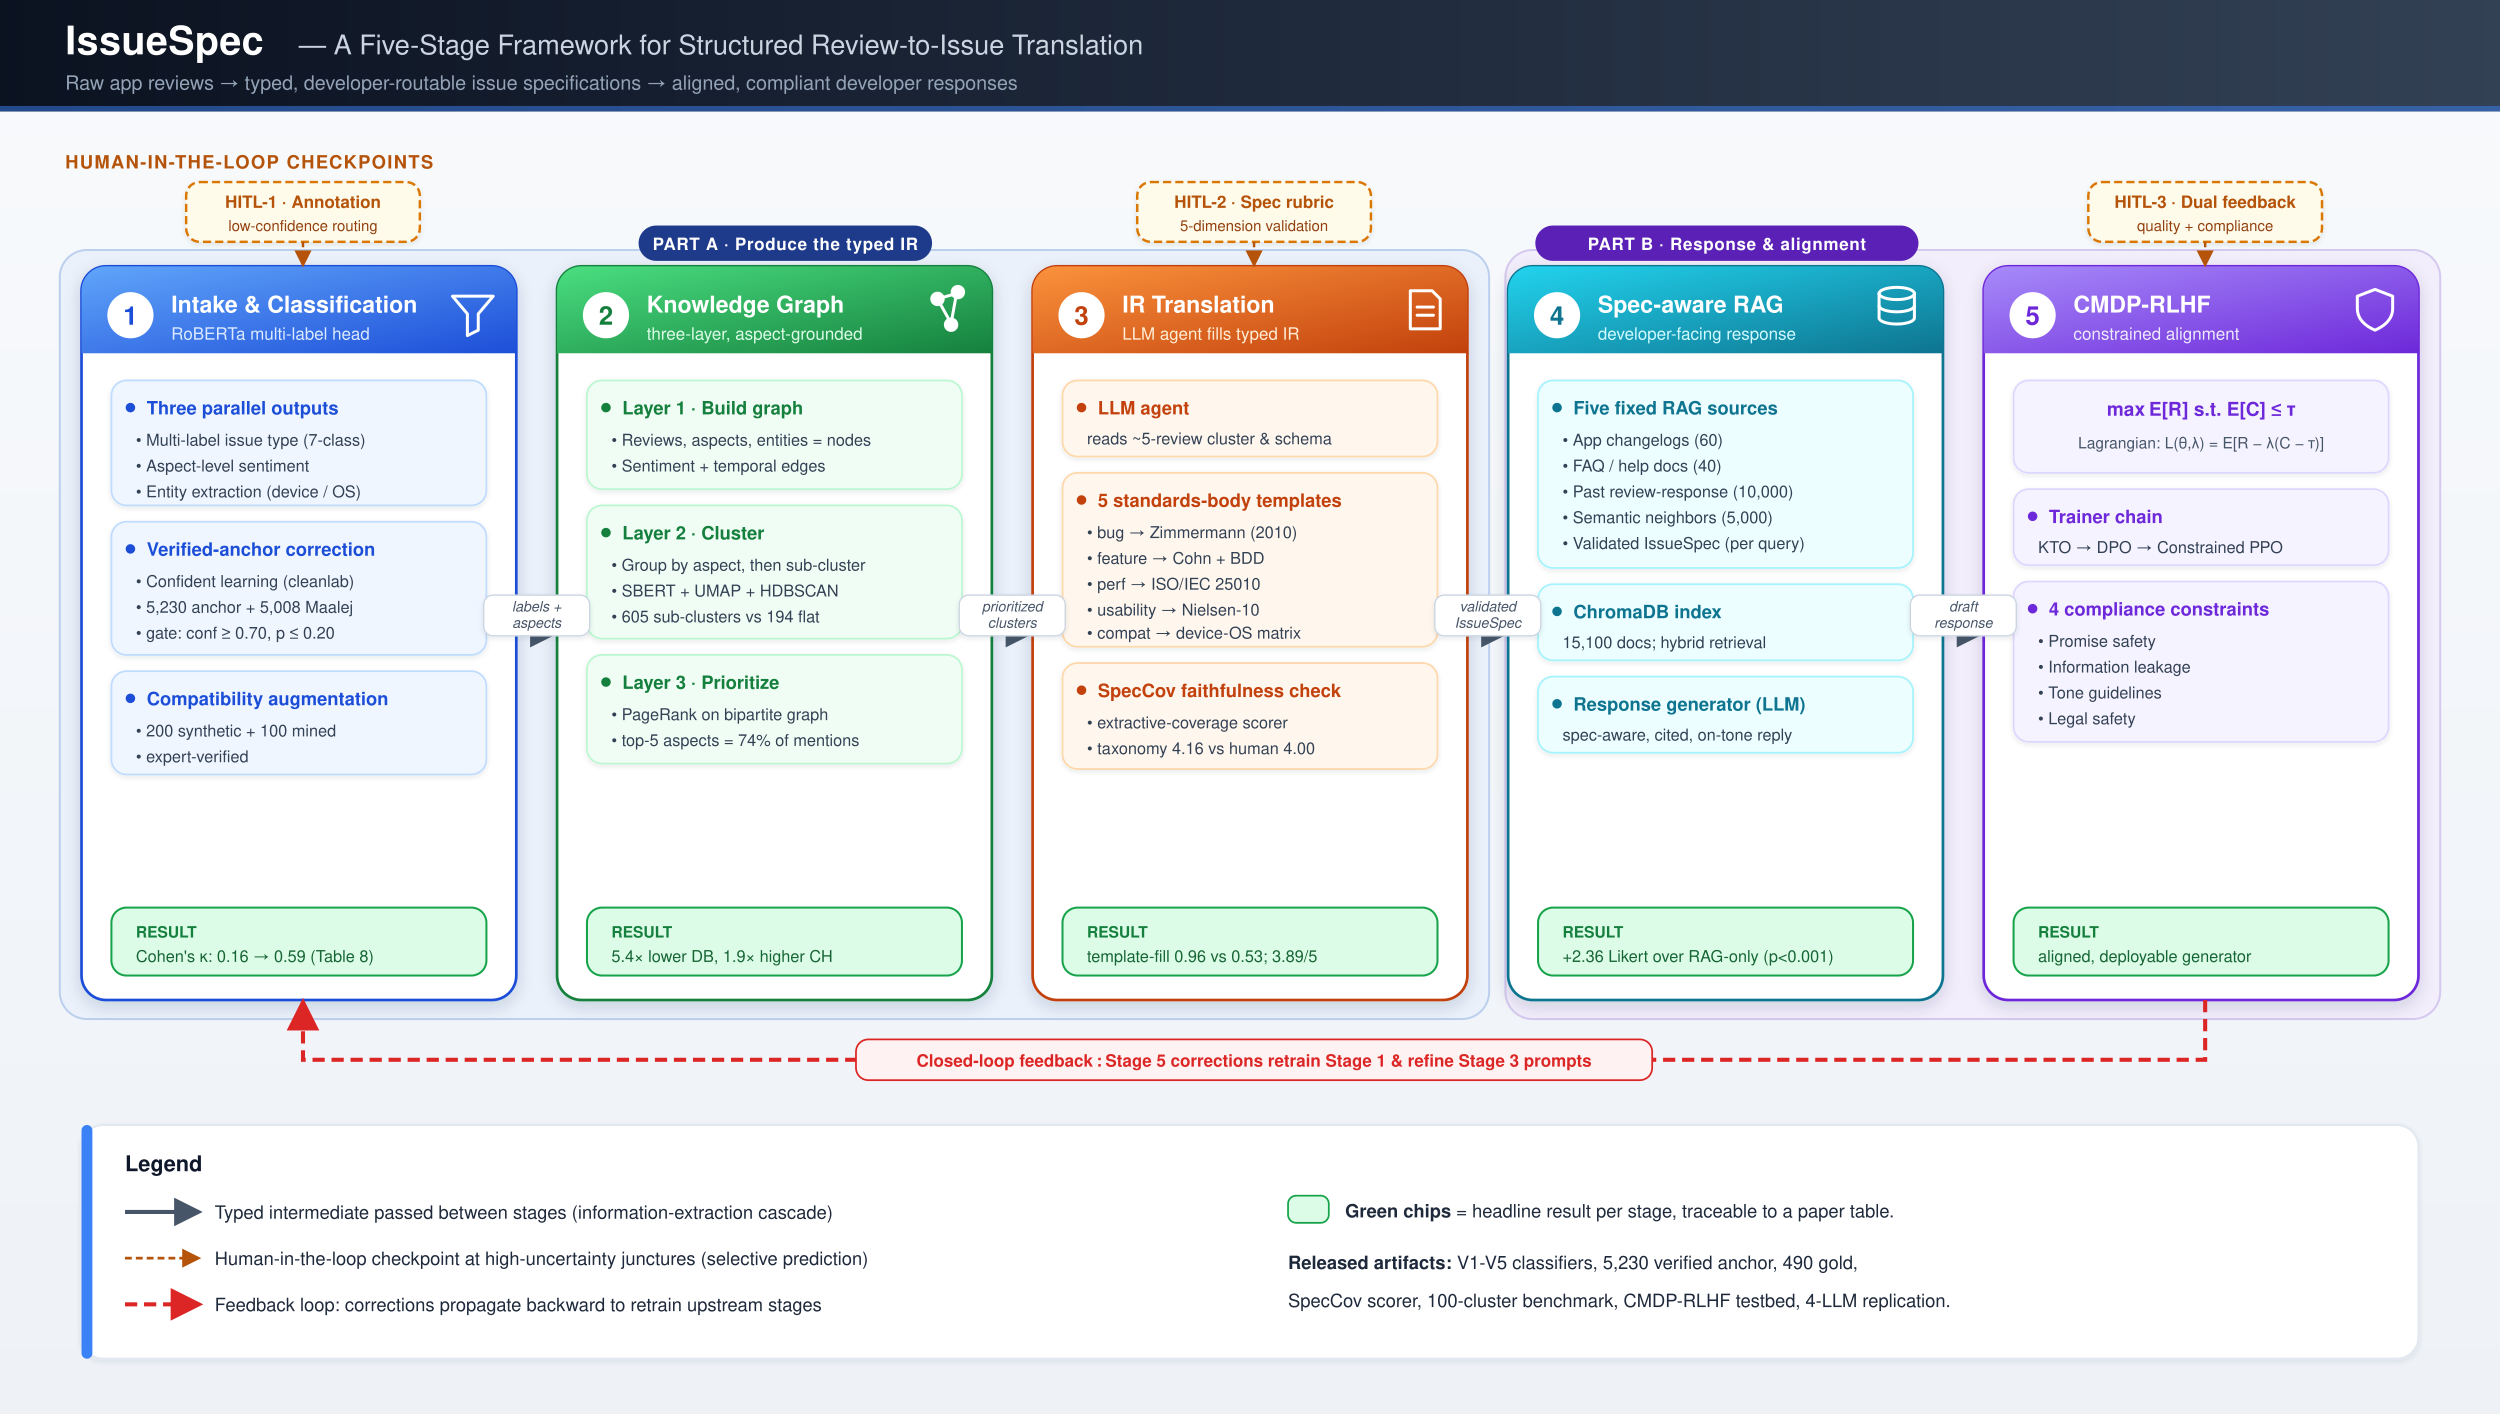
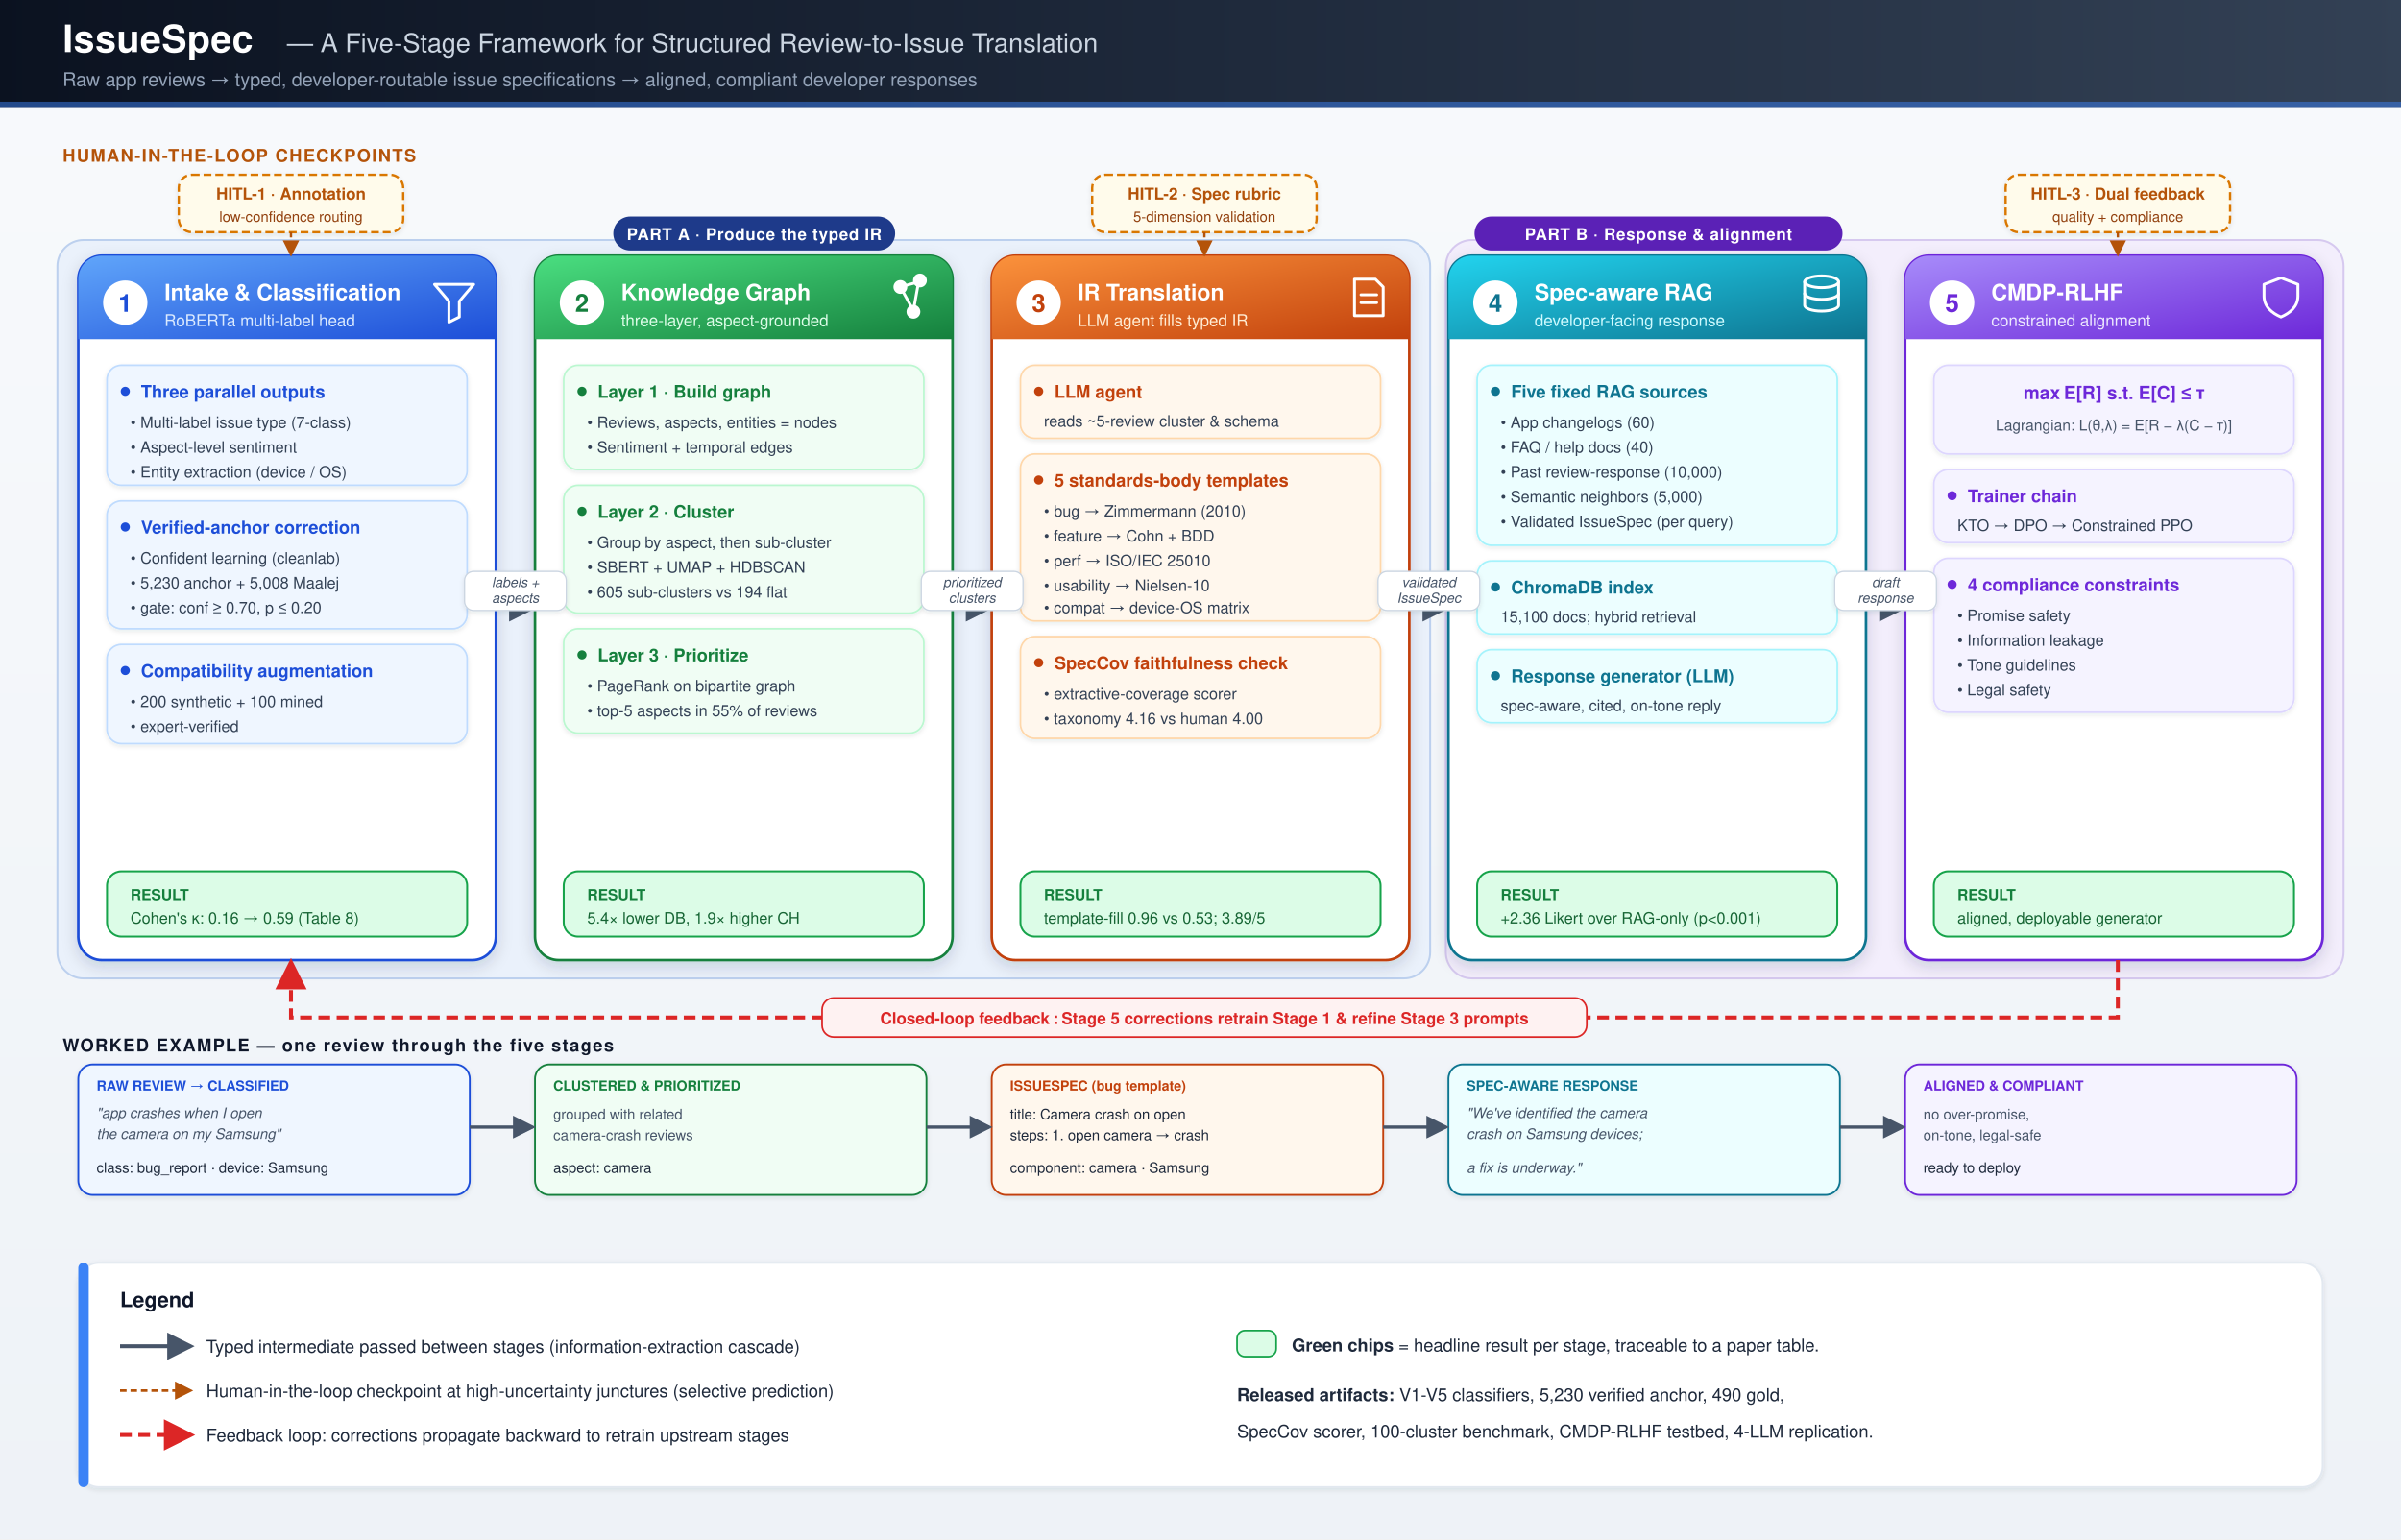
- <svg xmlns="http://www.w3.org/2000/svg" width="1840" height="1040" viewBox="0 0 1840 1040" font-family="'Helvetica Neue', Helvetica, Arial, sans-serif">
+ <svg xmlns="http://www.w3.org/2000/svg" width="1840" height="1180" viewBox="0 0 1840 1180" font-family="'Helvetica Neue', Helvetica, Arial, sans-serif">
  <defs>
    <filter id="shadow" x="-20%" y="-20%" width="140%" height="140%">
      <feDropShadow dx="0" dy="4" stdDeviation="6" flood-color="#1e293b" flood-opacity="0.16" />
    </filter>
    <filter id="softshadow" x="-20%" y="-20%" width="140%" height="140%">
      <feDropShadow dx="0" dy="1.5" stdDeviation="2" flood-color="#1e293b" flood-opacity="0.10" />
    </filter>
    <linearGradient id="g1" x1="0" y1="0" x2="1" y2="1">
      <stop offset="0" stop-color="#60a5fa" />
      <stop offset="1" stop-color="#1d4ed8" />
    </linearGradient>
    <linearGradient id="g2" x1="0" y1="0" x2="1" y2="1">
      <stop offset="0" stop-color="#4ade80" />
      <stop offset="1" stop-color="#15803d" />
    </linearGradient>
    <linearGradient id="g3" x1="0" y1="0" x2="1" y2="1">
      <stop offset="0" stop-color="#fb923c" />
      <stop offset="1" stop-color="#c2410c" />
    </linearGradient>
    <linearGradient id="g4" x1="0" y1="0" x2="1" y2="1">
      <stop offset="0" stop-color="#22d3ee" />
      <stop offset="1" stop-color="#0e7490" />
    </linearGradient>
    <linearGradient id="g5" x1="0" y1="0" x2="1" y2="1">
      <stop offset="0" stop-color="#a78bfa" />
      <stop offset="1" stop-color="#6d28d9" />
    </linearGradient>
    <linearGradient id="ghdr" x1="0" y1="0" x2="1" y2="0">
      <stop offset="0" stop-color="#0b1220" />
      <stop offset="0.5" stop-color="#1e293b" />
      <stop offset="1" stop-color="#334155" />
    </linearGradient>
    <linearGradient id="bg" x1="0" y1="0" x2="0" y2="1">
      <stop offset="0" stop-color="#f8fafc" />
      <stop offset="1" stop-color="#eef2f7" />
    </linearGradient>
    <marker id="ar" viewBox="0 0 10 10" refX="8.5" refY="5" markerWidth="7" markerHeight="7" orient="auto-start-reverse">
      <path d="M0 0 L10 5 L0 10 z" fill="#475569" />
    </marker>
    <marker id="arR" viewBox="0 0 10 10" refX="8.5" refY="5" markerWidth="8" markerHeight="8" orient="auto-start-reverse">
      <path d="M0 0 L10 5 L0 10 z" fill="#dc2626" />
    </marker>
    <marker id="arY" viewBox="0 0 10 10" refX="8.5" refY="5" markerWidth="7" markerHeight="7" orient="auto-start-reverse">
      <path d="M0 0 L10 5 L0 10 z" fill="#b45309" />
    </marker>
  </defs>
-   <rect width="1840" height="1040" fill="url(#bg)" />
+   <rect width="1840" height="1180" fill="url(#bg)" />
  <rect x="44" y="184" width="1052" height="566" rx="20" fill="#eaf1fb" stroke="#bcd0ee" stroke-width="1.5" />
  <rect x="1108" y="184" width="688" height="566" rx="20" fill="#f3eefc" stroke="#d6c9ef" stroke-width="1.5" />
  <rect x="470" y="166" width="216" height="26" rx="13" fill="#1e3a8a" />
  <text x="578" y="184" text-anchor="middle" font-size="12.5" font-weight="bold" fill="#ffffff" letter-spacing="0.5">PART A · Produce the typed IR</text>
  <rect x="1130" y="166" width="282" height="26" rx="13" fill="#5b21b6" />
  <text x="1271" y="184" text-anchor="middle" font-size="12.5" font-weight="bold" fill="#ffffff" letter-spacing="0.5">PART B · Response &amp; alignment</text>
  <rect x="0" y="0" width="1840" height="82" fill="url(#ghdr)" />
  <rect x="0" y="78" width="1840" height="4" fill="#3b82f6" opacity="0.5" />
  <text x="48" y="40" font-size="29" font-weight="bold" fill="#ffffff" letter-spacing="0.3">IssueSpec</text>
  <text x="220" y="40" font-size="20" fill="#cbd5e1">— A Five-Stage Framework for Structured Review-to-Issue Translation</text>
  <text x="48" y="66" font-size="14.5" fill="#94a3b8">Raw app reviews → typed, developer-routable issue specifications → aligned, compliant developer responses</text>
  <text x="48" y="124" font-size="13.5" font-weight="bold" fill="#b45309" letter-spacing="1">HUMAN-IN-THE-LOOP CHECKPOINTS</text>
  <g filter="url(#shadow)">
    <rect x="60" y="196" width="320" height="540" rx="18" fill="#ffffff" stroke="#1d4ed8" stroke-width="2" />
  </g>
  <path d="M60 214 a18 18 0 0 1 18 -18 h284 a18 18 0 0 1 18 18 v46 h-320 z" fill="url(#g1)" />
  <circle cx="96" cy="232" r="17" fill="#ffffff" />
  <text x="96" y="239" text-anchor="middle" font-size="19" font-weight="bold" fill="#1d4ed8">1</text>
  <text x="126" y="230" font-size="17" font-weight="bold" fill="#ffffff">Intake &amp; Classification</text>
  <text x="126" y="250" font-size="12.5" fill="#dbeafe">RoBERTa multi-label head</text>
  <g filter="url(#softshadow)">
    <rect x="82" y="280" width="276" height="92" rx="11" fill="#eff6ff" stroke="#bfdbfe" stroke-width="1.3" />
  </g>
  <circle cx="96" cy="300" r="3.5" fill="#1d4ed8" />
  <text x="108" y="305" font-size="13.5" font-weight="bold" fill="#1d4ed8">Three parallel outputs</text>
  <text x="100" y="328" font-size="12" fill="#334155">• Multi-label issue type (7-class)</text>
  <text x="100" y="347" font-size="12" fill="#334155">• Aspect-level sentiment</text>
  <text x="100" y="366" font-size="12" fill="#334155">• Entity extraction (device / OS)</text>
  <g filter="url(#softshadow)">
    <rect x="82" y="384" width="276" height="98" rx="11" fill="#eff6ff" stroke="#bfdbfe" stroke-width="1.3" />
  </g>
  <circle cx="96" cy="404" r="3.5" fill="#1d4ed8" />
  <text x="108" y="409" font-size="13.5" font-weight="bold" fill="#1d4ed8">Verified-anchor correction</text>
  <text x="100" y="432" font-size="12" fill="#334155">• Confident learning (cleanlab)</text>
  <text x="100" y="451" font-size="12" fill="#334155">• 5,230 anchor + 5,008 Maalej</text>
  <text x="100" y="470" font-size="12" fill="#334155">• gate: conf ≥ 0.70, p ≤ 0.20</text>
  <g filter="url(#softshadow)">
    <rect x="82" y="494" width="276" height="76" rx="11" fill="#eff6ff" stroke="#bfdbfe" stroke-width="1.3" />
  </g>
  <circle cx="96" cy="514" r="3.5" fill="#1d4ed8" />
  <text x="108" y="519" font-size="13.5" font-weight="bold" fill="#1d4ed8">Compatibility augmentation</text>
  <text x="100" y="542" font-size="12" fill="#334155">• 200 synthetic + 100 mined</text>
  <text x="100" y="561" font-size="12" fill="#334155">• expert-verified</text>
  <rect x="82" y="668" width="276" height="50" rx="11" fill="#dcfce7" stroke="#16a34a" stroke-width="1.5" />
  <text x="100" y="690" font-size="11.5" font-weight="bold" fill="#15803d">RESULT</text>
  <text x="100" y="708" font-size="12" fill="#166534">Cohen's κ: 0.16 → 0.59 (Table 8)</text>
  <g filter="url(#shadow)">
    <rect x="410" y="196" width="320" height="540" rx="18" fill="#ffffff" stroke="#15803d" stroke-width="2" />
  </g>
  <path d="M410 214 a18 18 0 0 1 18 -18 h284 a18 18 0 0 1 18 18 v46 h-320 z" fill="url(#g2)" />
  <circle cx="446" cy="232" r="17" fill="#ffffff" />
  <text x="446" y="239" text-anchor="middle" font-size="19" font-weight="bold" fill="#15803d">2</text>
  <text x="476" y="230" font-size="17" font-weight="bold" fill="#ffffff">Knowledge Graph</text>
  <text x="476" y="250" font-size="12.5" fill="#dcfce7">three-layer, aspect-grounded</text>
  <g filter="url(#softshadow)">
    <rect x="432" y="280" width="276" height="80" rx="11" fill="#f0fdf4" stroke="#bbf7d0" stroke-width="1.3" />
  </g>
  <circle cx="446" cy="300" r="3.5" fill="#15803d" />
  <text x="458" y="305" font-size="13.5" font-weight="bold" fill="#15803d">Layer 1 · Build graph</text>
  <text x="450" y="328" font-size="12" fill="#334155">• Reviews, aspects, entities = nodes</text>
  <text x="450" y="347" font-size="12" fill="#334155">• Sentiment + temporal edges</text>
  <g filter="url(#softshadow)">
    <rect x="432" y="372" width="276" height="98" rx="11" fill="#f0fdf4" stroke="#bbf7d0" stroke-width="1.3" />
  </g>
  <circle cx="446" cy="392" r="3.5" fill="#15803d" />
  <text x="458" y="397" font-size="13.5" font-weight="bold" fill="#15803d">Layer 2 · Cluster</text>
  <text x="450" y="420" font-size="12" fill="#334155">• Group by aspect, then sub-cluster</text>
  <text x="450" y="439" font-size="12" fill="#334155">• SBERT + UMAP + HDBSCAN</text>
  <text x="450" y="458" font-size="12" fill="#334155">• 605 sub-clusters vs 194 flat</text>
  <g filter="url(#softshadow)">
    <rect x="432" y="482" width="276" height="80" rx="11" fill="#f0fdf4" stroke="#bbf7d0" stroke-width="1.3" />
  </g>
  <circle cx="446" cy="502" r="3.5" fill="#15803d" />
  <text x="458" y="507" font-size="13.5" font-weight="bold" fill="#15803d">Layer 3 · Prioritize</text>
  <text x="450" y="530" font-size="12" fill="#334155">• PageRank on bipartite graph</text>
-   <text x="450" y="549" font-size="12" fill="#334155">• top-5 aspects = 74% of mentions</text>
+   <text x="450" y="549" font-size="12" fill="#334155">• top-5 aspects in 55% of reviews</text>
  <rect x="432" y="668" width="276" height="50" rx="11" fill="#dcfce7" stroke="#16a34a" stroke-width="1.5" />
  <text x="450" y="690" font-size="11.5" font-weight="bold" fill="#15803d">RESULT</text>
  <text x="450" y="708" font-size="12" fill="#166534">5.4× lower DB, 1.9× higher CH</text>
  <g filter="url(#shadow)">
    <rect x="760" y="196" width="320" height="540" rx="18" fill="#ffffff" stroke="#c2410c" stroke-width="2" />
  </g>
  <path d="M760 214 a18 18 0 0 1 18 -18 h284 a18 18 0 0 1 18 18 v46 h-320 z" fill="url(#g3)" />
  <circle cx="796" cy="232" r="17" fill="#ffffff" />
  <text x="796" y="239" text-anchor="middle" font-size="19" font-weight="bold" fill="#c2410c">3</text>
  <text x="826" y="230" font-size="17" font-weight="bold" fill="#ffffff">IR Translation</text>
  <text x="826" y="250" font-size="12.5" fill="#ffedd5">LLM agent fills typed IR</text>
  <g filter="url(#softshadow)">
    <rect x="782" y="280" width="276" height="56" rx="11" fill="#fff7ed" stroke="#fed7aa" stroke-width="1.3" />
  </g>
  <circle cx="796" cy="300" r="3.5" fill="#c2410c" />
  <text x="808" y="305" font-size="13.5" font-weight="bold" fill="#c2410c">LLM agent</text>
  <text x="800" y="327" font-size="12" fill="#334155">reads ~5-review cluster &amp; schema</text>
  <g filter="url(#softshadow)">
    <rect x="782" y="348" width="276" height="128" rx="11" fill="#fff7ed" stroke="#fed7aa" stroke-width="1.3" />
  </g>
  <circle cx="796" cy="368" r="3.5" fill="#c2410c" />
  <text x="808" y="373" font-size="13.5" font-weight="bold" fill="#c2410c">5 standards-body templates</text>
  <text x="800" y="396" font-size="12" fill="#334155">• bug → Zimmermann (2010)</text>
  <text x="800" y="415" font-size="12" fill="#334155">• feature → Cohn + BDD</text>
  <text x="800" y="434" font-size="12" fill="#334155">• perf → ISO/IEC 25010</text>
  <text x="800" y="453" font-size="12" fill="#334155">• usability → Nielsen-10</text>
  <text x="800" y="470" font-size="12" fill="#334155">• compat → device-OS matrix</text>
  <g filter="url(#softshadow)">
    <rect x="782" y="488" width="276" height="78" rx="11" fill="#fff7ed" stroke="#fed7aa" stroke-width="1.3" />
  </g>
  <circle cx="796" cy="508" r="3.5" fill="#c2410c" />
  <text x="808" y="513" font-size="13.5" font-weight="bold" fill="#c2410c">SpecCov faithfulness check</text>
  <text x="800" y="536" font-size="12" fill="#334155">• extractive-coverage scorer</text>
  <text x="800" y="555" font-size="12" fill="#334155">• taxonomy 4.16 vs human 4.00</text>
  <rect x="782" y="668" width="276" height="50" rx="11" fill="#dcfce7" stroke="#16a34a" stroke-width="1.5" />
  <text x="800" y="690" font-size="11.5" font-weight="bold" fill="#15803d">RESULT</text>
  <text x="800" y="708" font-size="12" fill="#166534">template-fill 0.96 vs 0.53; 3.89/5</text>
  <g filter="url(#shadow)">
    <rect x="1110" y="196" width="320" height="540" rx="18" fill="#ffffff" stroke="#0e7490" stroke-width="2" />
  </g>
  <path d="M1110 214 a18 18 0 0 1 18 -18 h284 a18 18 0 0 1 18 18 v46 h-320 z" fill="url(#g4)" />
  <circle cx="1146" cy="232" r="17" fill="#ffffff" />
  <text x="1146" y="239" text-anchor="middle" font-size="19" font-weight="bold" fill="#0e7490">4</text>
  <text x="1176" y="230" font-size="17" font-weight="bold" fill="#ffffff">Spec-aware RAG</text>
  <text x="1176" y="250" font-size="12.5" fill="#cffafe">developer-facing response</text>
  <g filter="url(#softshadow)">
    <rect x="1132" y="280" width="276" height="138" rx="11" fill="#ecfeff" stroke="#a5f3fc" stroke-width="1.3" />
  </g>
  <circle cx="1146" cy="300" r="3.5" fill="#0e7490" />
  <text x="1158" y="305" font-size="13.5" font-weight="bold" fill="#0e7490">Five fixed RAG sources</text>
  <text x="1150" y="328" font-size="12" fill="#334155">• App changelogs (60)</text>
  <text x="1150" y="347" font-size="12" fill="#334155">• FAQ / help docs (40)</text>
  <text x="1150" y="366" font-size="12" fill="#334155">• Past review-response (10,000)</text>
  <text x="1150" y="385" font-size="12" fill="#334155">• Semantic neighbors (5,000)</text>
  <text x="1150" y="404" font-size="12" fill="#334155">• Validated IssueSpec (per query)</text>
  <g filter="url(#softshadow)">
    <rect x="1132" y="430" width="276" height="56" rx="11" fill="#ecfeff" stroke="#a5f3fc" stroke-width="1.3" />
  </g>
  <circle cx="1146" cy="450" r="3.5" fill="#0e7490" />
  <text x="1158" y="455" font-size="13.5" font-weight="bold" fill="#0e7490">ChromaDB index</text>
  <text x="1150" y="477" font-size="12" fill="#334155">15,100 docs; hybrid retrieval</text>
  <g filter="url(#softshadow)">
    <rect x="1132" y="498" width="276" height="56" rx="11" fill="#ecfeff" stroke="#a5f3fc" stroke-width="1.3" />
  </g>
  <circle cx="1146" cy="518" r="3.5" fill="#0e7490" />
  <text x="1158" y="523" font-size="13.5" font-weight="bold" fill="#0e7490">Response generator (LLM)</text>
  <text x="1150" y="545" font-size="12" fill="#334155">spec-aware, cited, on-tone reply</text>
  <rect x="1132" y="668" width="276" height="50" rx="11" fill="#dcfce7" stroke="#16a34a" stroke-width="1.5" />
  <text x="1150" y="690" font-size="11.5" font-weight="bold" fill="#15803d">RESULT</text>
  <text x="1150" y="708" font-size="12" fill="#166534">+2.36 Likert over RAG-only (p&lt;0.001)</text>
  <g filter="url(#shadow)">
    <rect x="1460" y="196" width="320" height="540" rx="18" fill="#ffffff" stroke="#6d28d9" stroke-width="2" />
  </g>
  <path d="M1460 214 a18 18 0 0 1 18 -18 h284 a18 18 0 0 1 18 18 v46 h-320 z" fill="url(#g5)" />
  <circle cx="1496" cy="232" r="17" fill="#ffffff" />
  <text x="1496" y="239" text-anchor="middle" font-size="19" font-weight="bold" fill="#6d28d9">5</text>
  <text x="1526" y="230" font-size="17" font-weight="bold" fill="#ffffff">CMDP-RLHF</text>
  <text x="1526" y="250" font-size="12.5" fill="#ede9fe">constrained alignment</text>
  <g filter="url(#softshadow)">
    <rect x="1482" y="280" width="276" height="68" rx="11" fill="#f5f3ff" stroke="#ddd6fe" stroke-width="1.3" />
  </g>
  <text x="1620" y="306" text-anchor="middle" font-size="14" font-weight="bold" fill="#6d28d9">max E[R]   s.t.   E[C] ≤ τ</text>
  <text x="1620" y="330" text-anchor="middle" font-size="11.5" fill="#475569">Lagrangian: L(θ,λ) = E[R − λ(C − τ)]</text>
  <g filter="url(#softshadow)">
    <rect x="1482" y="360" width="276" height="56" rx="11" fill="#f5f3ff" stroke="#ddd6fe" stroke-width="1.3" />
  </g>
  <circle cx="1496" cy="380" r="3.5" fill="#6d28d9" />
  <text x="1508" y="385" font-size="13.5" font-weight="bold" fill="#6d28d9">Trainer chain</text>
  <text x="1500" y="407" font-size="12" fill="#334155">KTO → DPO → Constrained PPO</text>
  <g filter="url(#softshadow)">
    <rect x="1482" y="428" width="276" height="118" rx="11" fill="#f5f3ff" stroke="#ddd6fe" stroke-width="1.3" />
  </g>
  <circle cx="1496" cy="448" r="3.5" fill="#6d28d9" />
  <text x="1508" y="453" font-size="13.5" font-weight="bold" fill="#6d28d9">4 compliance constraints</text>
  <text x="1500" y="476" font-size="12" fill="#334155">• Promise safety</text>
  <text x="1500" y="495" font-size="12" fill="#334155">• Information leakage</text>
  <text x="1500" y="514" font-size="12" fill="#334155">• Tone guidelines</text>
  <text x="1500" y="533" font-size="12" fill="#334155">• Legal safety</text>
  <rect x="1482" y="668" width="276" height="50" rx="11" fill="#dcfce7" stroke="#16a34a" stroke-width="1.5" />
  <text x="1500" y="690" font-size="11.5" font-weight="bold" fill="#15803d">RESULT</text>
  <text x="1500" y="708" font-size="12" fill="#166534">aligned, deployable generator</text>
  <g fill="none" stroke="#ffffff" stroke-width="2.2" stroke-linejoin="round" stroke-linecap="round">
    <path d="M333 218 h30 l-11 13 v12 l-8 4 v-16 z" />
    <line x1="690" y1="220" x2="704" y2="216" />
    <line x1="704" y1="216" x2="700" y2="238" />
    <line x1="690" y1="220" x2="700" y2="238" />
    <circle cx="690" cy="220" r="4.2" fill="#ffffff" />
    <circle cx="705" cy="215" r="4.2" fill="#ffffff" />
    <circle cx="700" cy="239" r="4.2" fill="#ffffff" />
    <path d="M1038 214 h16 l6 6 v22 h-22 z" />
    <line x1="1043" y1="226" x2="1055" y2="226" />
    <line x1="1043" y1="232" x2="1055" y2="232" />
    <ellipse cx="1396" cy="216" rx="13" ry="4.5" />
    <path d="M1383 216 v18 a13 4.5 0 0 0 26 0 v-18" />
    <path d="M1383 225 a13 4.5 0 0 0 26 0" />
    <path d="M1748 213 l13 5 v9 c0 8 -6 13 -13 16 c-7 -3 -13 -8 -13 -16 v-9 z" />
  </g>
  <g stroke="#475569" stroke-width="3" fill="none">
    <line x1="380" y1="466" x2="408" y2="466" marker-end="url(#ar)" />
    <line x1="730" y1="466" x2="758" y2="466" marker-end="url(#ar)" />
    <line x1="1080" y1="466" x2="1108" y2="466" marker-end="url(#ar)" />
    <line x1="1430" y1="466" x2="1458" y2="466" marker-end="url(#ar)" />
  </g>
  <g font-size="10.5" fill="#475569" font-style="italic" text-anchor="middle">
    <rect x="356" y="438" width="78" height="30" rx="7" fill="#ffffff" stroke="#cbd5e1" filter="url(#softshadow)" />
    <text x="395" y="450">labels +</text>
    <text x="395" y="462">aspects</text>
    <rect x="706" y="438" width="78" height="30" rx="7" fill="#ffffff" stroke="#cbd5e1" filter="url(#softshadow)" />
    <text x="745" y="450">prioritized</text>
    <text x="745" y="462">clusters</text>
    <rect x="1056" y="438" width="78" height="30" rx="7" fill="#ffffff" stroke="#cbd5e1" filter="url(#softshadow)" />
    <text x="1095" y="450">validated</text>
    <text x="1095" y="462">IssueSpec</text>
    <rect x="1406" y="438" width="78" height="30" rx="7" fill="#ffffff" stroke="#cbd5e1" filter="url(#softshadow)" />
    <text x="1445" y="450">draft</text>
    <text x="1445" y="462">response</text>
  </g>
  <g>
    <rect x="137" y="134" width="172" height="44" rx="10" fill="#fffbeb" stroke="#d97706" stroke-width="1.8" stroke-dasharray="6 3" filter="url(#softshadow)" />
    <text x="223" y="153" text-anchor="middle" font-size="12.5" font-weight="bold" fill="#b45309">HITL-1 · Annotation</text>
    <text x="223" y="170" text-anchor="middle" font-size="11" fill="#92400e">low-confidence routing</text>
    <line x1="223" y1="178" x2="223" y2="195" stroke="#b45309" stroke-width="1.8" stroke-dasharray="4 3" marker-end="url(#arY)" />
  </g>
  <g>
    <rect x="837" y="134" width="172" height="44" rx="10" fill="#fffbeb" stroke="#d97706" stroke-width="1.8" stroke-dasharray="6 3" filter="url(#softshadow)" />
    <text x="923" y="153" text-anchor="middle" font-size="12.5" font-weight="bold" fill="#b45309">HITL-2 · Spec rubric</text>
    <text x="923" y="170" text-anchor="middle" font-size="11" fill="#92400e">5-dimension validation</text>
    <line x1="923" y1="178" x2="923" y2="195" stroke="#b45309" stroke-width="1.8" stroke-dasharray="4 3" marker-end="url(#arY)" />
  </g>
  <g>
    <rect x="1537" y="134" width="172" height="44" rx="10" fill="#fffbeb" stroke="#d97706" stroke-width="1.8" stroke-dasharray="6 3" filter="url(#softshadow)" />
    <text x="1623" y="153" text-anchor="middle" font-size="12.5" font-weight="bold" fill="#b45309">HITL-3 · Dual feedback</text>
    <text x="1623" y="170" text-anchor="middle" font-size="11" fill="#92400e">quality + compliance</text>
    <line x1="1623" y1="178" x2="1623" y2="195" stroke="#b45309" stroke-width="1.8" stroke-dasharray="4 3" marker-end="url(#arY)" />
  </g>
  <path d="M 1623 736 L 1623 780 L 223 780 L 223 738" fill="none" stroke="#dc2626" stroke-width="3" stroke-dasharray="9 5" marker-end="url(#arR)" />
  <rect x="630" y="765" width="586" height="30" rx="9" fill="#fef2f2" stroke="#dc2626" stroke-width="1.3" />
  <text x="923" y="785" text-anchor="middle" font-size="12.5" font-weight="bold" fill="#dc2626">Closed-loop feedback : Stage 5 corrections retrain Stage 1 &amp; refine Stage 3 prompts</text>
-   <g filter="url(#softshadow)">
-     <rect x="60" y="828" width="1720" height="172" rx="16" fill="#ffffff" stroke="#e2e8f0" stroke-width="1.5" />
-   </g>
-   <rect x="60" y="828" width="8" height="172" rx="4" fill="#3b82f6" />
-   <text x="92" y="862" font-size="16" font-weight="bold" fill="#0f172a">Legend</text>
-   <line x1="92" y1="892" x2="146" y2="892" stroke="#475569" stroke-width="3" marker-end="url(#ar)" />
-   <text x="158" y="897" font-size="13.5" fill="#1e293b">Typed intermediate passed between stages (information-extraction cascade)</text>
-   <line x1="92" y1="926" x2="146" y2="926" stroke="#b45309" stroke-width="2" stroke-dasharray="5 3" marker-end="url(#arY)" />
-   <text x="158" y="931" font-size="13.5" fill="#1e293b">Human-in-the-loop checkpoint at high-uncertainty junctures (selective prediction)</text>
-   <line x1="92" y1="960" x2="146" y2="960" stroke="#dc2626" stroke-width="3" stroke-dasharray="9 5" marker-end="url(#arR)" />
-   <text x="158" y="965" font-size="13.5" fill="#1e293b">Feedback loop: corrections propagate backward to retrain upstream stages</text>
-   <rect x="948" y="880" width="30" height="20" rx="6" fill="#dcfce7" stroke="#16a34a" stroke-width="1.3" />
-   <text x="990" y="896" font-size="13.5" fill="#1e293b">
-     <tspan font-weight="bold">Green chips</tspan> = headline result per stage, traceable to a paper table.</text>
-   <text x="948" y="934" font-size="13.5" fill="#1e293b">
-     <tspan font-weight="bold">Released artifacts:</tspan> V1-V5 classifiers, 5,230 verified anchor, 490 gold,</text>
-   <text x="948" y="962" font-size="13.5" fill="#1e293b">SpecCov scorer, 100-cluster benchmark, CMDP-RLHF testbed, 4-LLM replication.</text>
+   <text x="48" y="806" font-size="13.5" font-weight="bold" fill="#0f172a" letter-spacing="1">WORKED EXAMPLE — one review through the five stages</text>
+   <rect x="60" y="816" width="300" height="100" rx="11" fill="#eff6ff" stroke="#1d4ed8" stroke-width="1.4" filter="url(#softshadow)" />
+   <text x="74" y="836" font-size="10.5" font-weight="bold" fill="#1d4ed8">RAW REVIEW → CLASSIFIED</text>
+   <text x="74" y="857" font-size="11" font-style="italic" fill="#475569">"app crashes when I open</text>
+   <text x="74" y="873" font-size="11" font-style="italic" fill="#475569">the camera on my Samsung"</text>
+   <text x="74" y="899" font-size="11" fill="#1e293b">class: bug_report · device: Samsung</text>
+   <rect x="410" y="816" width="300" height="100" rx="11" fill="#f0fdf4" stroke="#15803d" stroke-width="1.4" filter="url(#softshadow)" />
+   <text x="424" y="836" font-size="10.5" font-weight="bold" fill="#15803d">CLUSTERED &amp; PRIORITIZED</text>
+   <text x="424" y="858" font-size="11" fill="#475569">grouped with related</text>
+   <text x="424" y="874" font-size="11" fill="#475569">camera-crash reviews</text>
+   <text x="424" y="899" font-size="11" fill="#1e293b">aspect: camera</text>
+   <rect x="760" y="816" width="300" height="100" rx="11" fill="#fff7ed" stroke="#c2410c" stroke-width="1.4" filter="url(#softshadow)" />
+   <text x="774" y="836" font-size="10.5" font-weight="bold" fill="#c2410c">ISSUESPEC (bug template)</text>
+   <text x="774" y="858" font-size="11" fill="#1e293b">title: Camera crash on open</text>
+   <text x="774" y="874" font-size="11" fill="#1e293b">steps: 1. open camera → crash</text>
+   <text x="774" y="899" font-size="11" fill="#1e293b">component: camera · Samsung</text>
+   <rect x="1110" y="816" width="300" height="100" rx="11" fill="#ecfeff" stroke="#0e7490" stroke-width="1.4" filter="url(#softshadow)" />
+   <text x="1124" y="836" font-size="10.5" font-weight="bold" fill="#0e7490">SPEC-AWARE RESPONSE</text>
+   <text x="1124" y="857" font-size="11" font-style="italic" fill="#475569">"We've identified the camera</text>
+   <text x="1124" y="873" font-size="11" font-style="italic" fill="#475569">crash on Samsung devices;</text>
+   <text x="1124" y="899" font-size="11" font-style="italic" fill="#475569">a fix is underway."</text>
+   <rect x="1460" y="816" width="300" height="100" rx="11" fill="#f5f3ff" stroke="#6d28d9" stroke-width="1.4" filter="url(#softshadow)" />
+   <text x="1474" y="836" font-size="10.5" font-weight="bold" fill="#6d28d9">ALIGNED &amp; COMPLIANT</text>
+   <text x="1474" y="858" font-size="11" fill="#475569">no over-promise,</text>
+   <text x="1474" y="874" font-size="11" fill="#475569">on-tone, legal-safe</text>
+   <text x="1474" y="899" font-size="11" fill="#1e293b">ready to deploy</text>
+   <g stroke="#475569" stroke-width="2.5" fill="none">
+     <line x1="360" y1="864" x2="408" y2="864" marker-end="url(#ar)" />
+     <line x1="710" y1="864" x2="758" y2="864" marker-end="url(#ar)" />
+     <line x1="1060" y1="864" x2="1108" y2="864" marker-end="url(#ar)" />
+     <line x1="1410" y1="864" x2="1458" y2="864" marker-end="url(#ar)" />
+   </g>
+   <g transform="translate(0,140)">
+     <g filter="url(#softshadow)">
+       <rect x="60" y="828" width="1720" height="172" rx="16" fill="#ffffff" stroke="#e2e8f0" stroke-width="1.5" />
+     </g>
+     <rect x="60" y="828" width="8" height="172" rx="4" fill="#3b82f6" />
+     <text x="92" y="862" font-size="16" font-weight="bold" fill="#0f172a">Legend</text>
+     <line x1="92" y1="892" x2="146" y2="892" stroke="#475569" stroke-width="3" marker-end="url(#ar)" />
+     <text x="158" y="897" font-size="13.5" fill="#1e293b">Typed intermediate passed between stages (information-extraction cascade)</text>
+     <line x1="92" y1="926" x2="146" y2="926" stroke="#b45309" stroke-width="2" stroke-dasharray="5 3" marker-end="url(#arY)" />
+     <text x="158" y="931" font-size="13.5" fill="#1e293b">Human-in-the-loop checkpoint at high-uncertainty junctures (selective prediction)</text>
+     <line x1="92" y1="960" x2="146" y2="960" stroke="#dc2626" stroke-width="3" stroke-dasharray="9 5" marker-end="url(#arR)" />
+     <text x="158" y="965" font-size="13.5" fill="#1e293b">Feedback loop: corrections propagate backward to retrain upstream stages</text>
+     <rect x="948" y="880" width="30" height="20" rx="6" fill="#dcfce7" stroke="#16a34a" stroke-width="1.3" />
+     <text x="990" y="896" font-size="13.5" fill="#1e293b">
+       <tspan font-weight="bold">Green chips</tspan> = headline result per stage, traceable to a paper table.</text>
+     <text x="948" y="934" font-size="13.5" fill="#1e293b">
+       <tspan font-weight="bold">Released artifacts:</tspan> V1-V5 classifiers, 5,230 verified anchor, 490 gold,</text>
+     <text x="948" y="962" font-size="13.5" fill="#1e293b">SpecCov scorer, 100-cluster benchmark, CMDP-RLHF testbed, 4-LLM replication.</text>
+   </g>
</svg>
